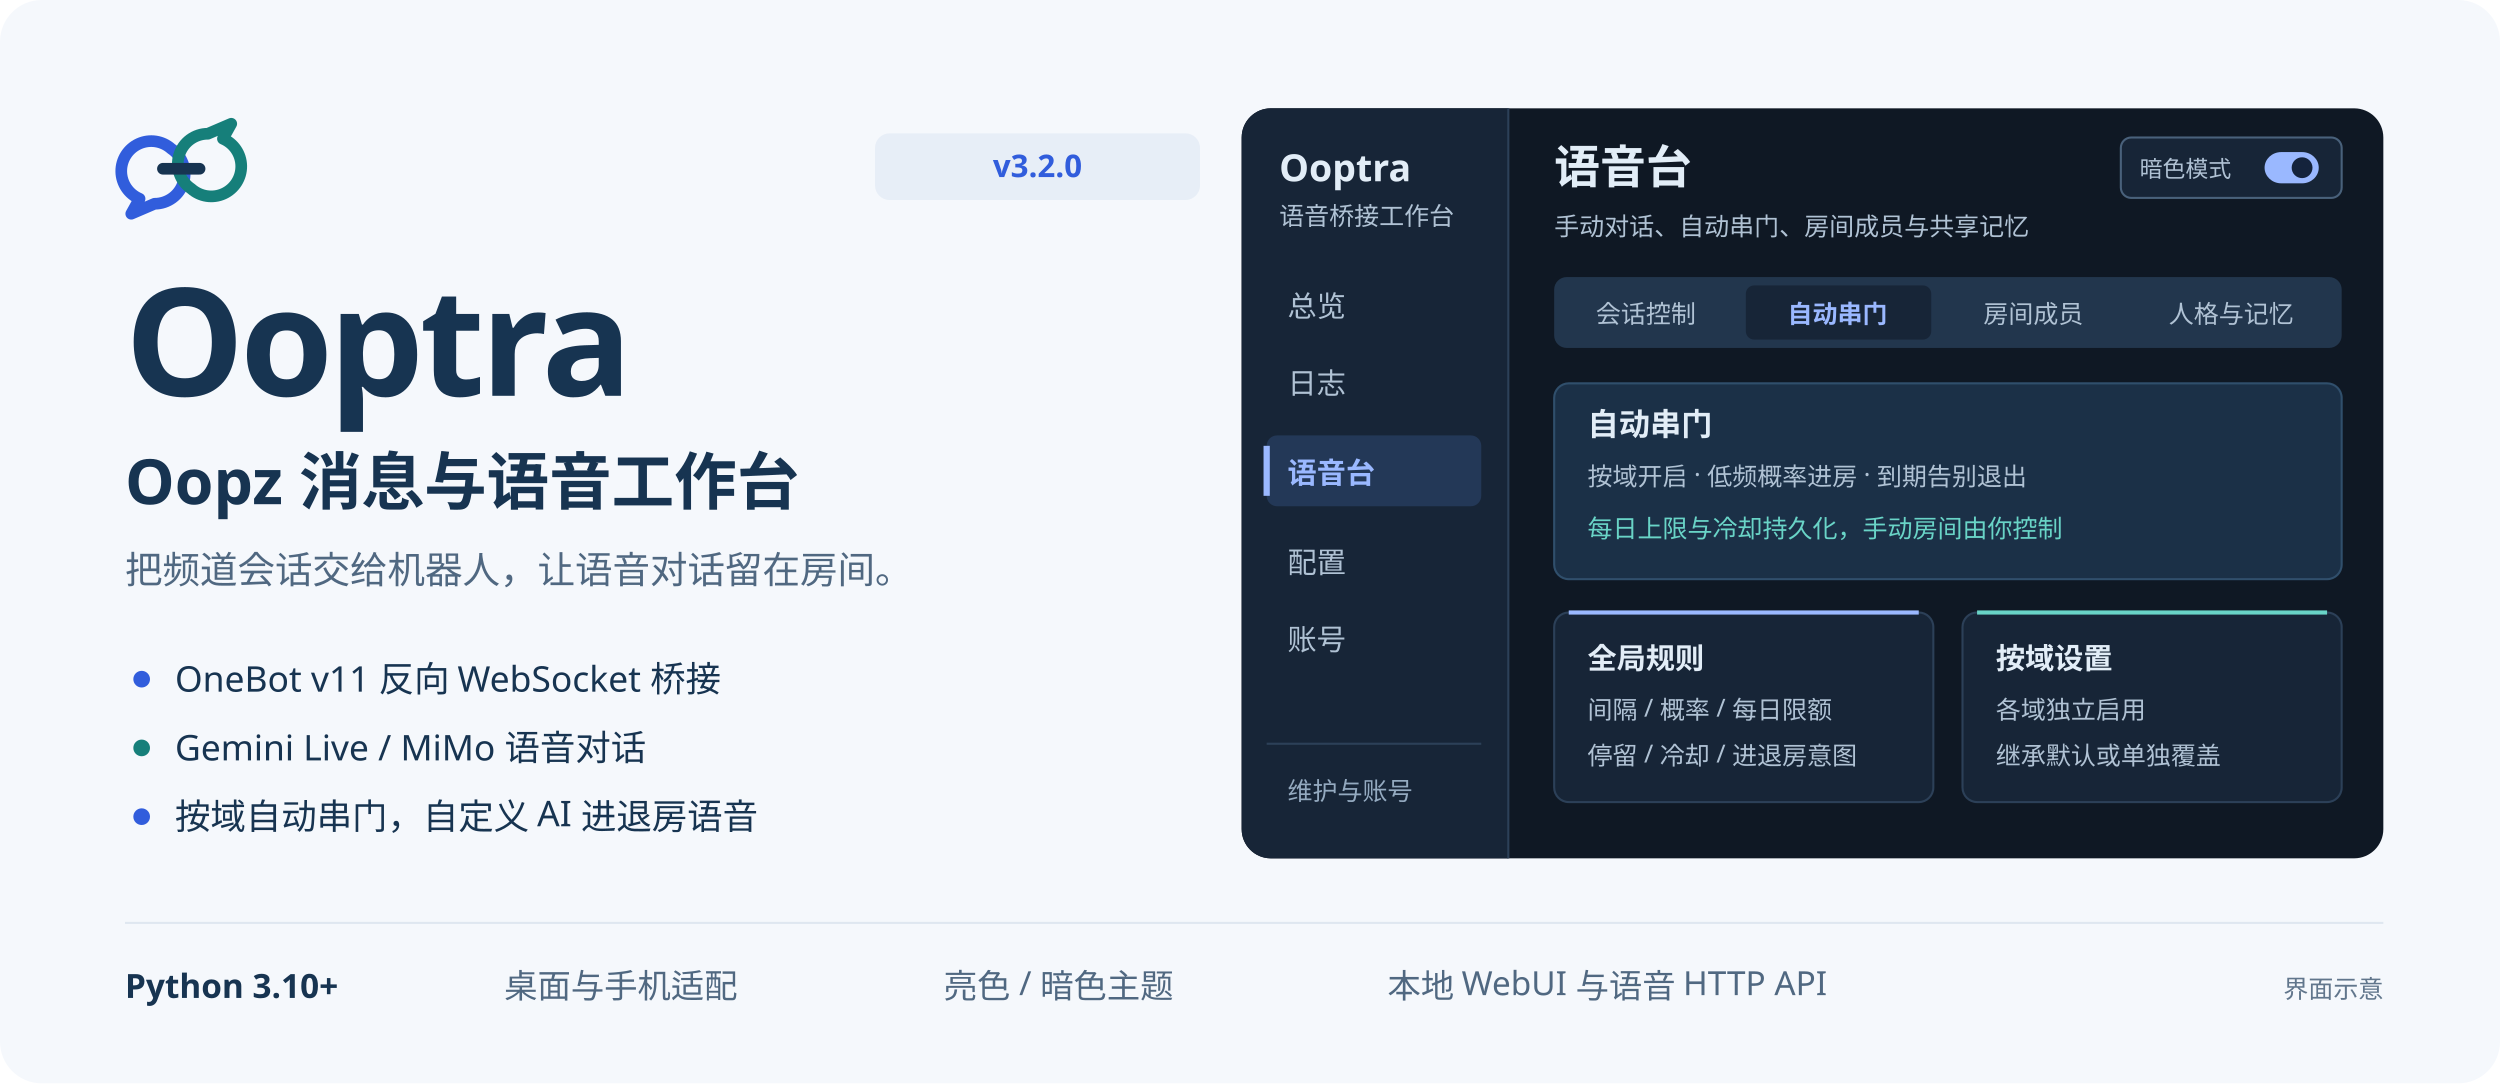
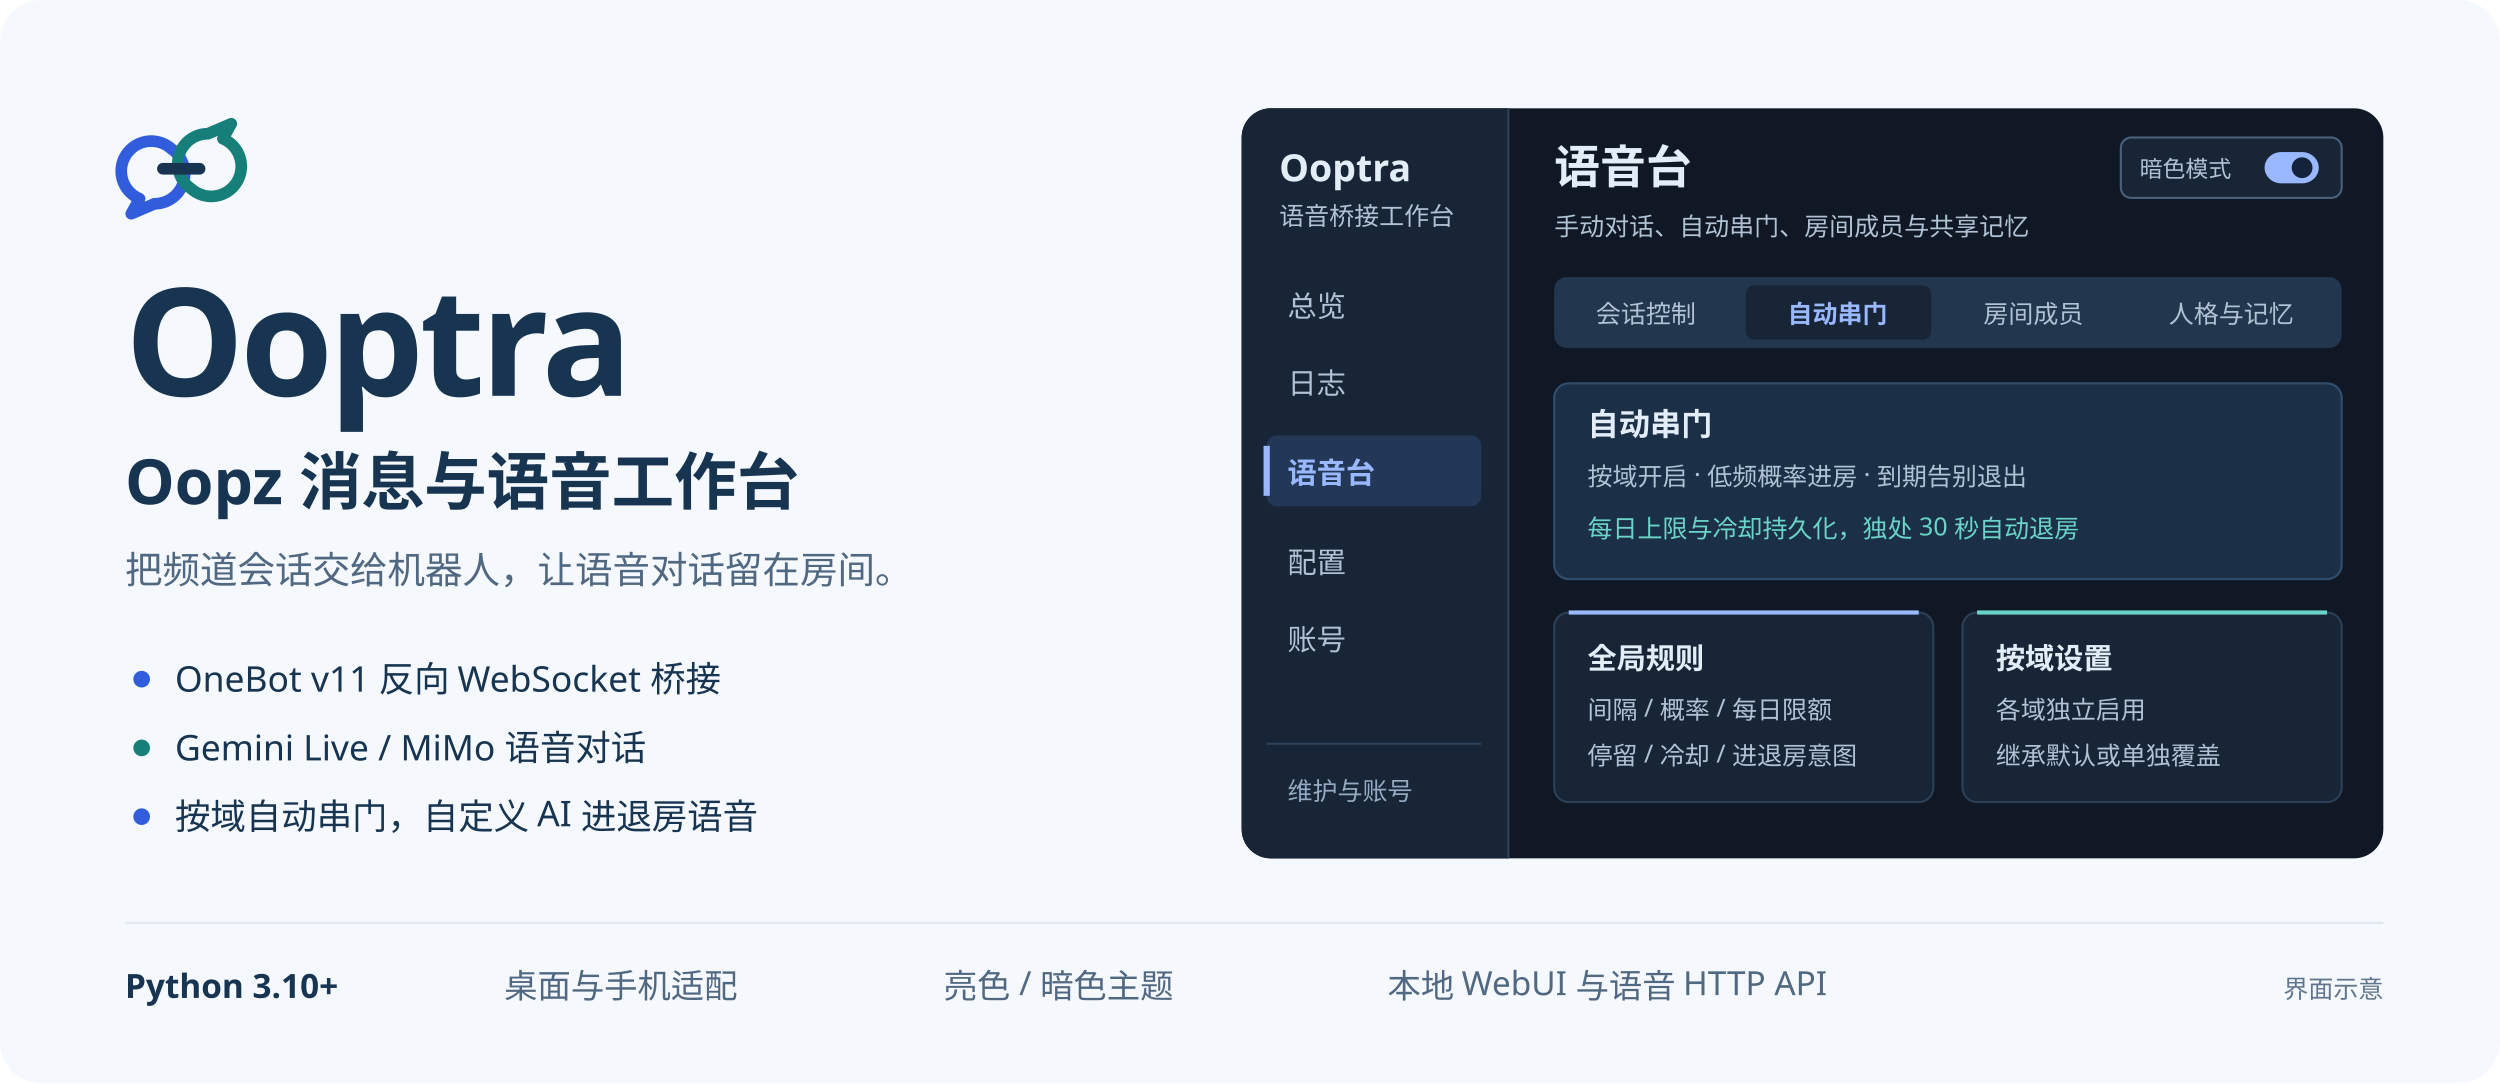
<svg xmlns="http://www.w3.org/2000/svg" width="1200" height="520" viewBox="0 0 1200 520" role="img" aria-labelledby="hero-title hero-desc">
  <defs>
    <g id="hero-logo" fill="none" stroke-width="7" stroke-linejoin="round">
      <path d="M34 28a18 18 0 1 0-19 30l-5 9 14-6a18 18 0 0 0 10-33Z" stroke="#315DDC" />
      <path d="M46 52a18 18 0 1 0 19-30l5-9-14 6a18 18 0 0 0-10 33Z" stroke="#167F7A" />
      <path d="M29 40h22" stroke="#173451" stroke-linecap="round" />
    </g>
  </defs>
  <g font-family="Segoe UI, Microsoft YaHei UI, PingFang SC, sans-serif">
    <rect width="1200" height="520" rx="20" fill="#F5F8FC" />
    <use href="#hero-logo" transform="translate(55 49) scale(.8)" />
-     <rect x="420" y="64" width="156" height="32" rx="7" fill="#E7EEF7" />
-     <text x="498" y="85" text-anchor="middle" font-size="15" font-weight="600" fill="#315DDC">v3.2.0</text>
    <text x="60" y="190" font-size="72" font-weight="700" letter-spacing="-2" fill="#173451">Ooptra</text>
    <text x="60" y="242" font-size="30" font-weight="600" fill="#173451">Oopz 消息与语音工作台</text>
    <text x="60" y="280" font-size="18" fill="#506881">把频道会话交给机器人，让语音对话留在房间。</text>
    <circle cx="68" cy="326" r="4" fill="#315DDC" />
    <text x="84" y="332" font-size="17" fill="#173451">OneBot v11 反向 WebSocket 桥接</text>
    <circle cx="68" cy="359" r="4" fill="#167F7A" />
    <text x="84" y="365" font-size="17" fill="#173451">Gemini Live / MiMo 语音对话</text>
    <circle cx="68" cy="392" r="4" fill="#315DDC" />
    <text x="84" y="398" font-size="17" fill="#173451">按域自动串门，自定义 AI 进退房语音</text>
    <rect x="596" y="52" width="548" height="360" rx="14" fill="#0F1824" />
    <path d="M610 52h114v360H610a14 14 0 0 1-14-14V66a14 14 0 0 1 14-14Z" fill="#172537" />
    <path d="M724 52v360" stroke="#2C4058" />
    <text x="614" y="87" font-size="18" font-weight="700" fill="#E2EDF7">Ooptra</text>
    <text x="614" y="108" font-size="12" fill="#B0C2D4">语音桥接工作台</text>
    <text x="618" y="152" font-size="14" fill="#B0C2D4">总览</text>
    <text x="618" y="189" font-size="14" fill="#B0C2D4">日志</text>
    <rect x="608" y="209" width="103" height="34" rx="5" fill="#233857" />
    <path d="M608 214v24" stroke="#9AB8FF" stroke-width="3" />
    <text x="618" y="232" font-size="14" font-weight="600" fill="#9AB8FF">语音台</text>
    <text x="618" y="275" font-size="14" fill="#B0C2D4">配置</text>
    <text x="618" y="312" font-size="14" fill="#B0C2D4">账号</text>
    <path d="M608 357h103" stroke="#2C4058" />
    <text x="618" y="384" font-size="12" fill="#94AAC0">维护与账号</text>
    <text x="746" y="88" font-size="22" font-weight="650" fill="#E2EDF7">语音台</text>
    <rect x="1018" y="66" width="106" height="29" rx="5" fill="#172537" stroke="#49617B" />
    <text x="1027" y="85" font-size="11" fill="#B0C2D4">暗色模式</text>
    <rect x="1087" y="73" width="26" height="15" rx="8" fill="#9AB8FF" />
    <circle cx="1105" cy="80.5" r="5" fill="#14233C" />
    <text x="746" y="113" font-size="12" fill="#B0C2D4">手动对话、自动串门、房间成员与共享记忆</text>
    <rect x="746" y="133" width="378" height="34" rx="6" fill="#22364D" />
    <rect x="838" y="137" width="89" height="26" rx="4" fill="#172537" />
    <text x="790" y="155" text-anchor="middle" font-size="12" fill="#B0C2D4">会话控制</text>
    <text x="882" y="155" text-anchor="middle" font-size="12" font-weight="600" fill="#9AB8FF">自动串门</text>
    <text x="976" y="155" text-anchor="middle" font-size="12" fill="#B0C2D4">房间成员</text>
    <text x="1071" y="155" text-anchor="middle" font-size="12" fill="#B0C2D4">人格与记忆</text>
    <rect x="746" y="184" width="378" height="94" rx="7" fill="#1B3047" stroke="#304F6C" />
    <text x="762" y="209" font-size="15" font-weight="600" fill="#E2EDF7">自动串门</text>
    <text x="762" y="233" font-size="12" fill="#B0C2D4">按域开启 · 低频概率进房 · 到期告别退出</text>
-     <text x="762" y="258" font-size="12" fill="#69D4C7">每日上限与冷却持久化，手动房间由你控制</text>
+     <text x="762" y="258" font-size="12" fill="#69D4C7">每日上限与冷却持久化，独处 30 秒自动退房</text>
    <rect x="746" y="294" width="182" height="91" rx="7" fill="#172537" stroke="#2C4058" />
    <rect x="942" y="294" width="182" height="91" rx="7" fill="#172537" stroke="#2C4058" />
    <path d="M753 294h168" stroke="#9AB8FF" stroke-width="2" />
    <path d="M949 294h168" stroke="#69D4C7" stroke-width="2" />
    <text x="762" y="321" font-size="14" font-weight="600" fill="#E2EDF7">全局规则</text>
    <text x="762" y="345" font-size="12" fill="#B0C2D4">间隔 / 概率 / 每日限额</text>
    <text x="762" y="367" font-size="12" fill="#B0C2D4">停留 / 冷却 / 进退房意图</text>
    <text x="958" y="321" font-size="14" font-weight="600" fill="#E2EDF7">按域设置</text>
    <text x="958" y="345" font-size="12" fill="#B0C2D4">各域独立启用</text>
    <text x="958" y="367" font-size="12" fill="#B0C2D4">继承默认或单独覆盖</text>
    <path d="M60 443h1084" stroke="#DFE7F0" />
    <text x="60" y="479" font-size="16" font-weight="600" fill="#173451">Python 3.10+</text>
    <text x="242" y="479" font-size="16" fill="#506881">桌面与手机适配</text>
    <text x="453" y="479" font-size="16" fill="#506881">亮色 / 暗色主题</text>
    <text x="666" y="479" font-size="16" fill="#506881">本地 WebUI 与语音 HTTP API</text>
    <text x="1144" y="479" text-anchor="end" font-size="12" fill="#61768C">界面示意</text>
  </g>
</svg>
